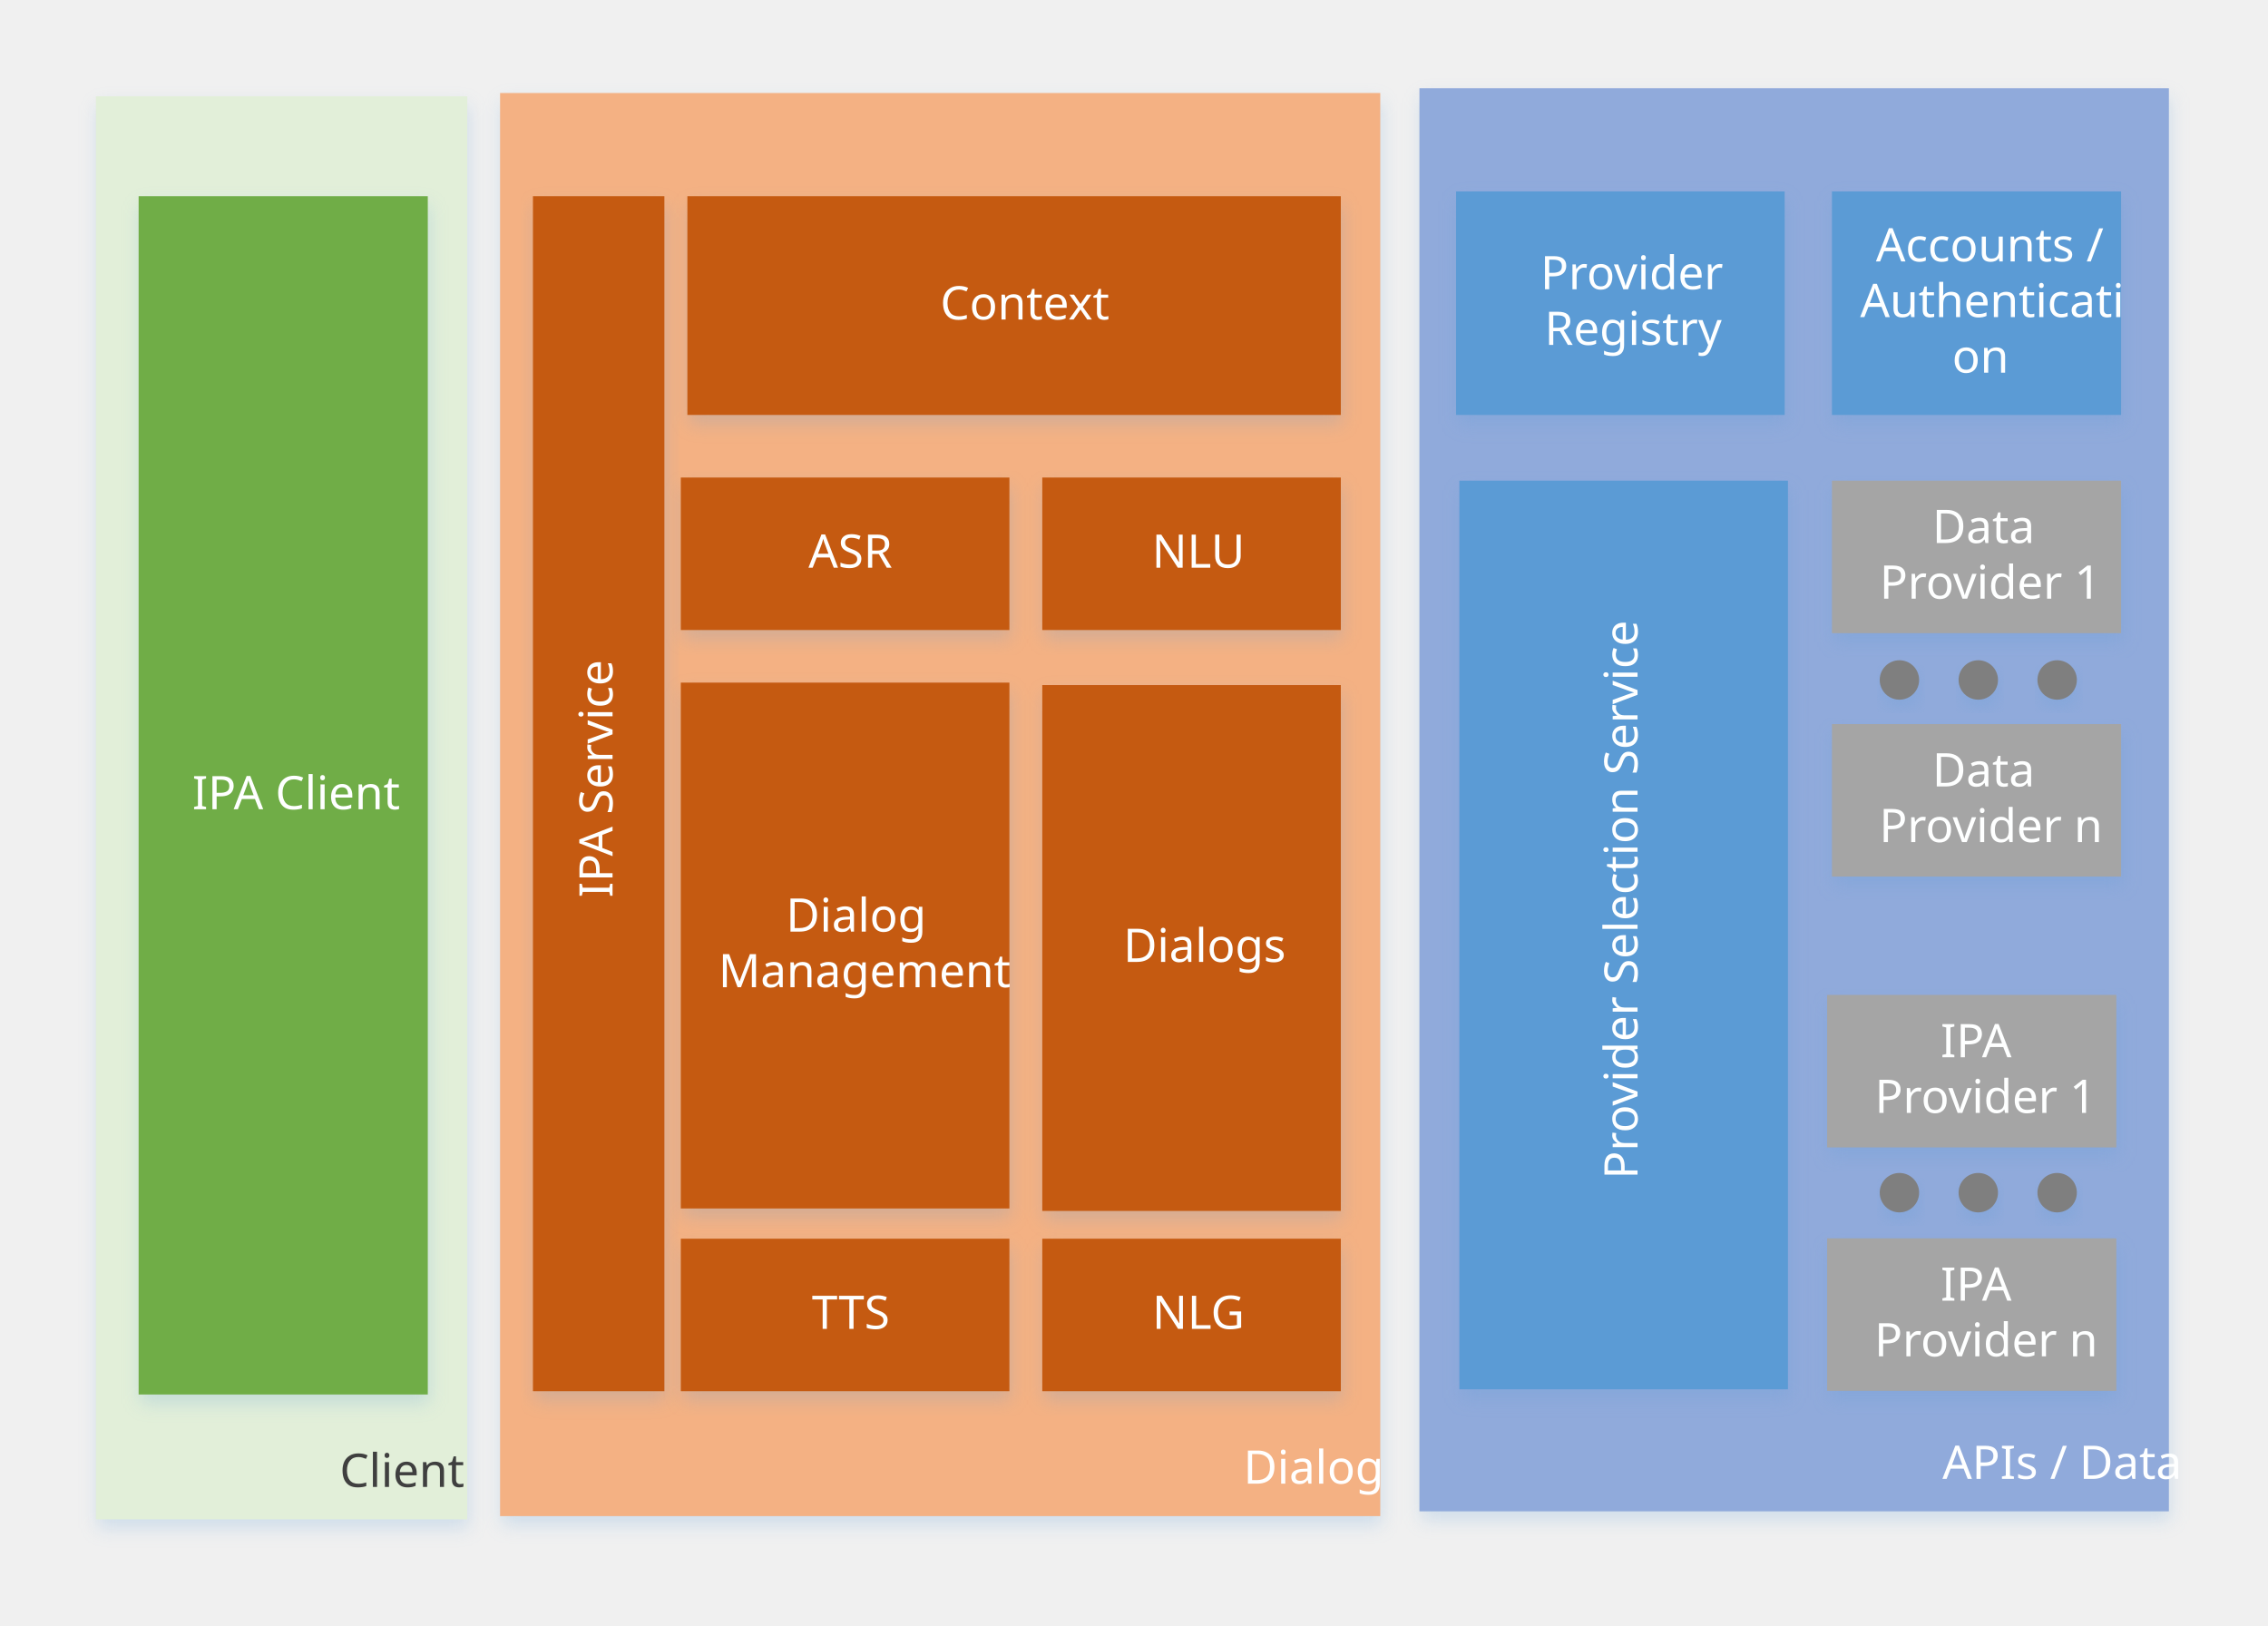
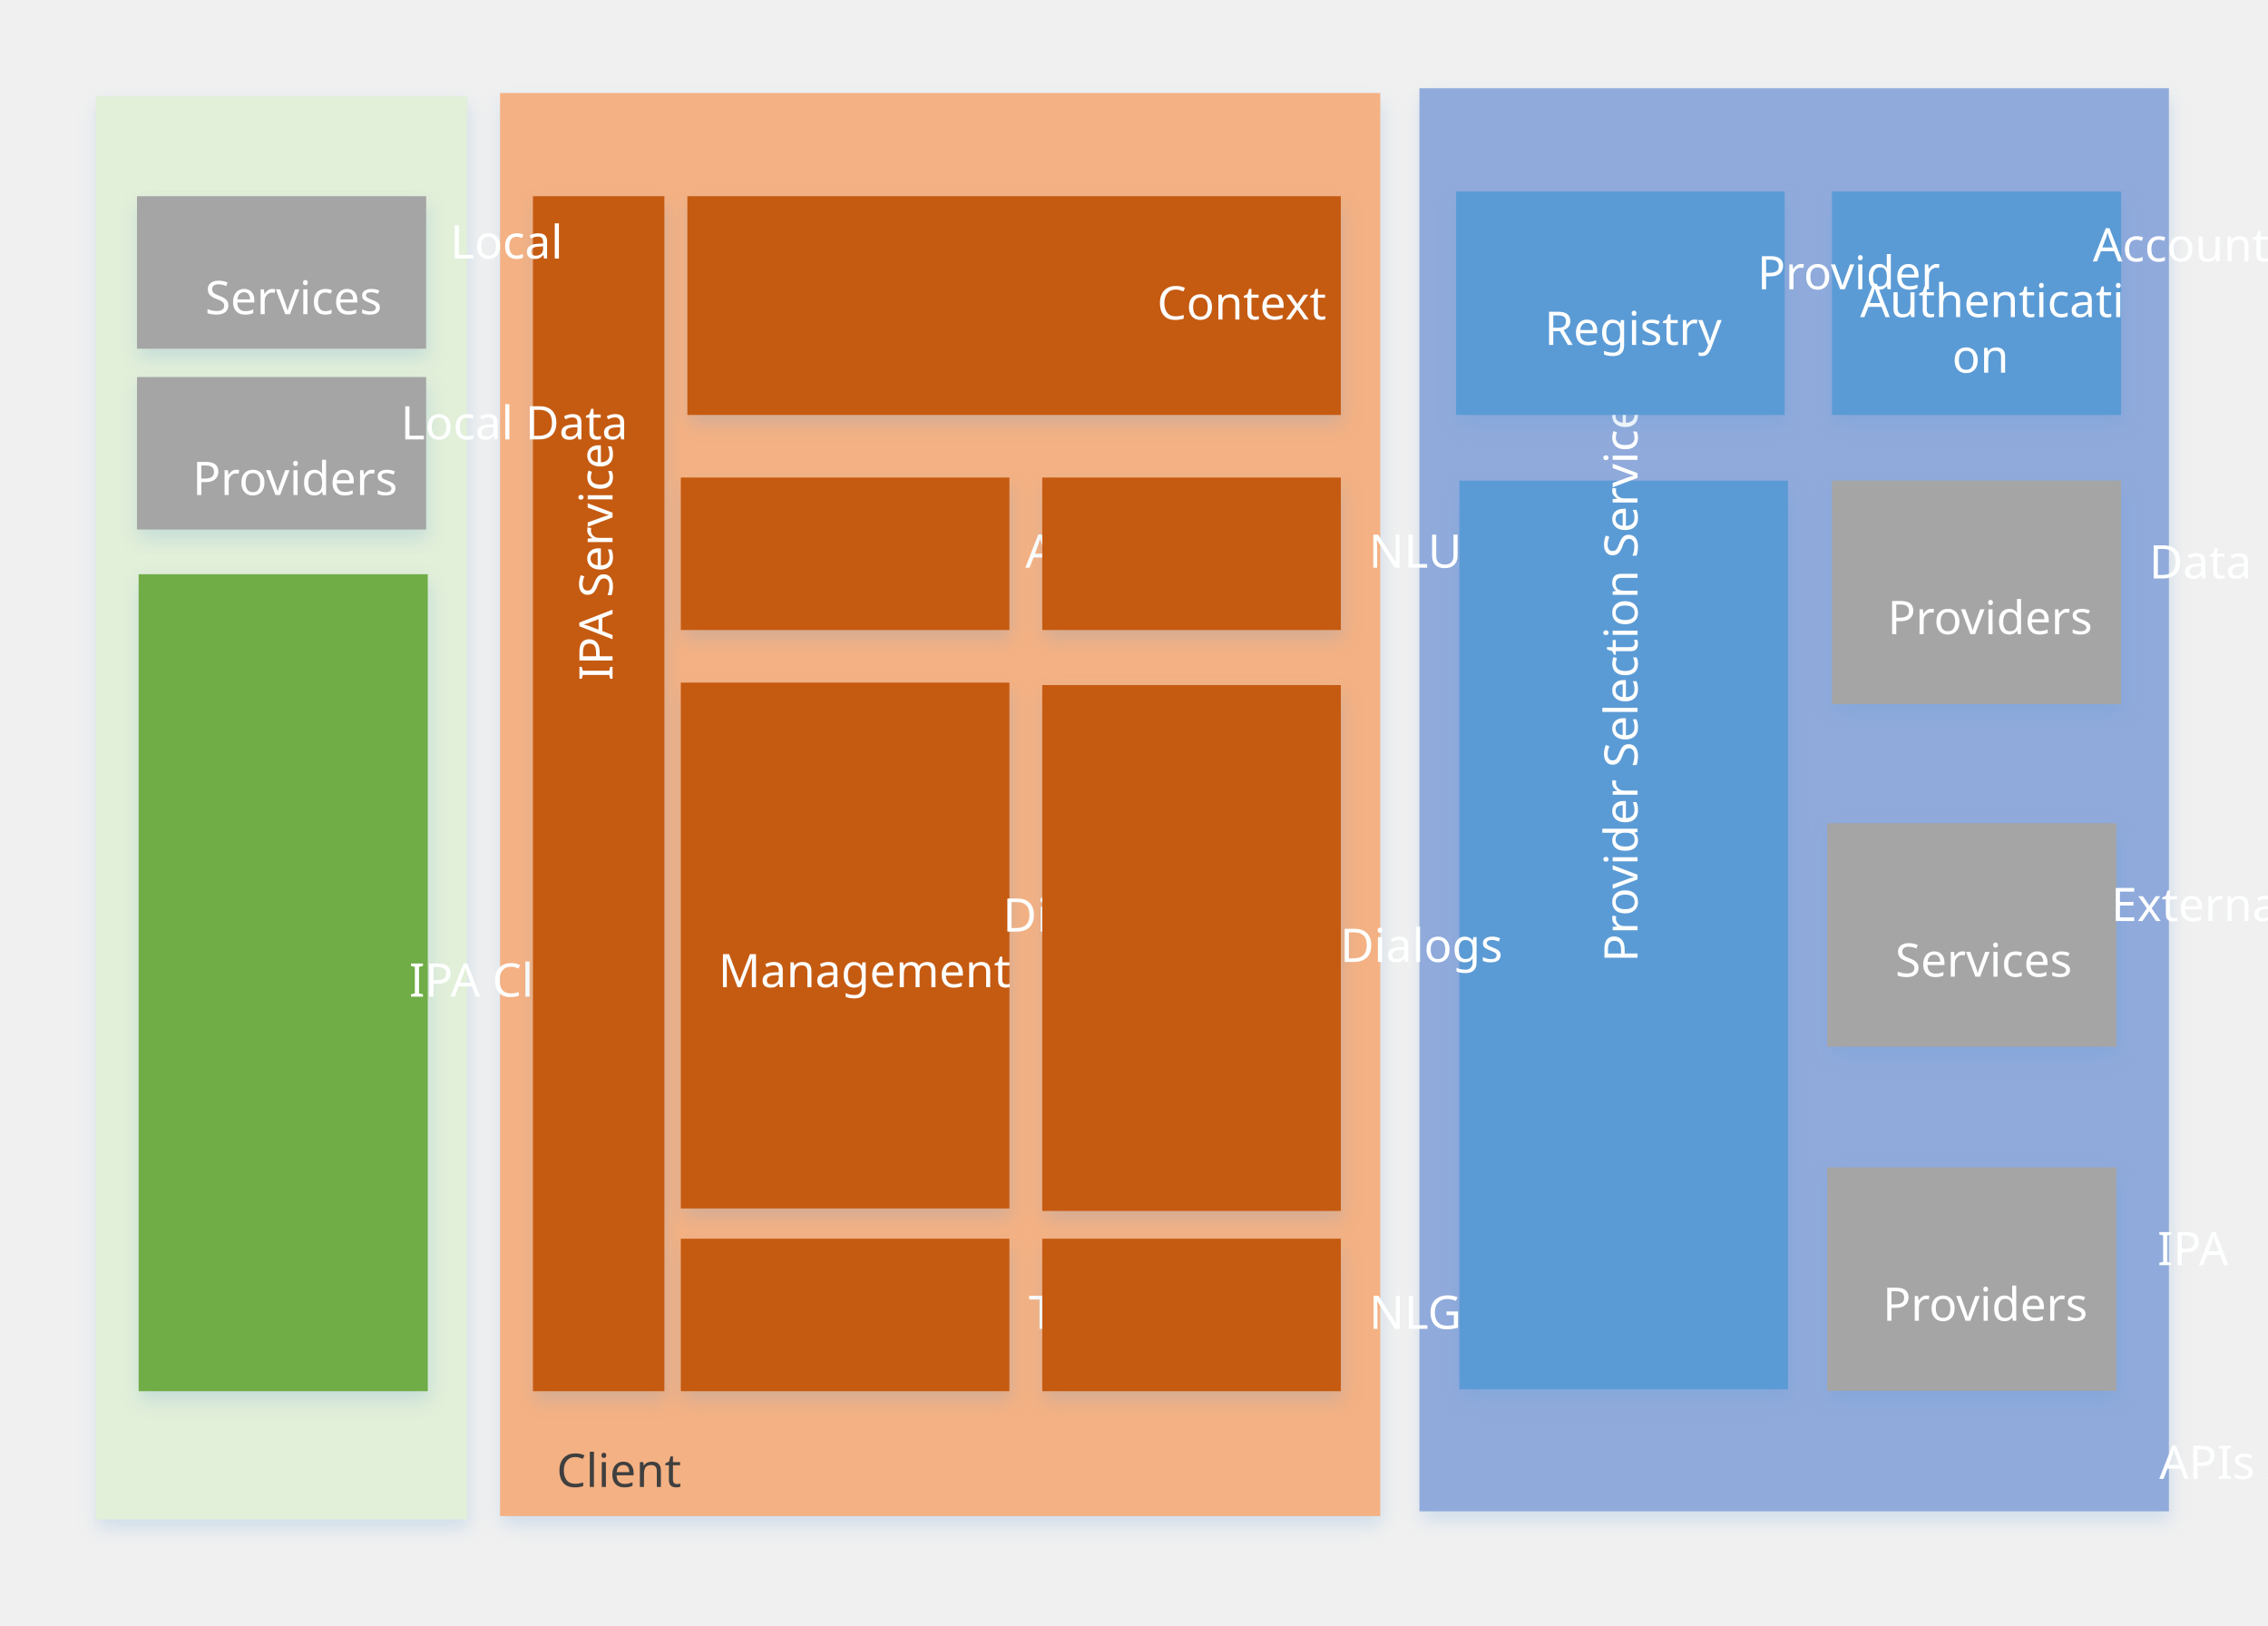
- <svg xmlns="http://www.w3.org/2000/svg" width="6.793in" height="4.869in" viewBox="0 0 489.062 350.586" xml:space="preserve" color-interpolation-filters="sRGB" class="st16">
+ <svg xmlns="http://www.w3.org/2000/svg" xmlns:ns1="http://schemas.microsoft.com/visio/2003/SVGExtensions/" width="6.793in" height="4.869in" viewBox="0 0 489.062 350.586" xml:space="preserve" color-interpolation-filters="sRGB" class="st15">
+   <ns1:documentProperties ns1:langID="1033" ns1:metric="true" ns1:viewMarkup="false">
+     <ns1:userDefs>
+       <ns1:ud ns1:nameU="msvSubprocessMaster" ns1:prompt="" ns1:val="VT4(Rectangle)" />
+       <ns1:ud ns1:nameU="msvNoAutoConnect" ns1:val="VT0(1):26" />
+     </ns1:userDefs>
+   </ns1:documentProperties>
  <style type="text/css">
	
		.st1 {visibility:visible}
		.st2 {fill:#5b9bd5;fill-opacity:0.22;filter:url(#filter_2);stroke:none}
		.st3 {fill:#f4b183;stroke:none;stroke-width:1}
		.st4 {fill:#ffffff;font-family:Calibri;font-size:0.833em}
		.st5 {fill:#90aadb;stroke:none;stroke-width:1}
		.st6 {fill:#feffff;font-family:Calibri;font-size:0.833em}
		.st7 {fill:#e2efd9;stroke:none;stroke-width:1}
		.st8 {fill:#3f3f3f;font-family:Calibri;font-size:0.833em}
		.st9 {fill:#70ad47;stroke:none;stroke-width:0.25}
		.st10 {fill:#c55a11;stroke:none;stroke-width:0.25}
		.st11 {font-size:1em}
		.st12 {fill:#a5a5a5;stroke:none;stroke-width:0.25}
		.st13 {stroke:none;stroke-linecap:round;stroke-linejoin:round;stroke-width:1}
- 		.st14 {fill:#7f7f7f;stroke:none;stroke-width:0.25}
- 		.st15 {fill:#5b9bd5;stroke:none;stroke-width:0.25}
- 		.st16 {fill:none;fill-rule:evenodd;font-size:12px;overflow:visible;stroke-linecap:square;stroke-miterlimit:3}
+ 		.st14 {fill:#5b9bd5;stroke:none;stroke-width:0.25}
+ 		.st15 {fill:none;fill-rule:evenodd;font-size:12px;overflow:visible;stroke-linecap:square;stroke-miterlimit:3}
	
	</style>
  <defs id="Filters">
    <filter id="filter_2">
      <feGaussianBlur stdDeviation="2" />
    </filter>
  </defs>
-   <g>
-     <g id="shape47-1" transform="translate(107.82,-23.6815)">
-       <g id="shadow47-2" transform="matrix(1,0,0,1,0.345598,1.97279)" class="st1">
+   <g ns1:mID="0" ns1:index="1" ns1:groupContext="foregroundPage">
+     <ns1:userDefs>
+       <ns1:ud ns1:nameU="msvThemeOrder" ns1:val="VT0(0):26" />
+     </ns1:userDefs>
+     <ns1:pageProperties ns1:drawingScale="0.0393701" ns1:pageScale="0.0393701" ns1:drawingUnits="24" ns1:shadowOffsetX="8.50394" ns1:shadowOffsetY="-8.50394" />
+     <ns1:layer ns1:name="Annotations" ns1:index="0" />
+     <ns1:layer ns1:name="Connector" ns1:index="1" />
+     <g id="shape47-1" ns1:mID="47" ns1:groupContext="shape" transform="translate(107.82,-23.6815)">
+       <ns1:userDefs>
+         <ns1:ud ns1:nameU="visVersion" ns1:val="VT0(15):26" />
+       </ns1:userDefs>
+       <ns1:textBlock ns1:margins="rect(4,4,4,4)" ns1:tabSpace="42.5197" ns1:verticalAlign="2" />
+       <ns1:textRect cx="94.909" cy="197.161" width="189.82" height="306.85" />
+       <g id="shadow47-2" ns1:groupContext="shadow" ns1:shadowOffsetX="0.345598" ns1:shadowOffsetY="-1.97279" ns1:shadowType="1" transform="matrix(1,0,0,1,0.345598,1.97279)" class="st1">
        <rect x="0" y="43.736" width="189.818" height="306.85" class="st2" />
      </g>
      <rect x="0" y="43.736" width="189.818" height="306.85" class="st3" />
-       <text x="160.31" y="343.59" class="st4">Dialog</text>
-     </g>
-     <g id="shape48-7" transform="translate(306.09,-24.7087)">
-       <g id="shadow48-8" transform="matrix(1,0,0,1,0.345598,1.97279)" class="st1">
+       <text x="160.31" y="343.59" class="st4" ns1:langID="1031">
+         <ns1:paragraph ns1:horizAlign="2" />
+         <ns1:tabList />Dialog</text>
+     </g>
+     <g id="shape48-7" ns1:mID="48" ns1:groupContext="shape" transform="translate(306.09,-24.7087)">
+       <ns1:userDefs>
+         <ns1:ud ns1:nameU="visVersion" ns1:val="VT0(15):26" />
+       </ns1:userDefs>
+       <ns1:textBlock ns1:margins="rect(4,4,4,4)" ns1:tabSpace="42.5197" ns1:verticalAlign="2" />
+       <ns1:textRect cx="80.813" cy="197.161" width="161.63" height="306.85" />
+       <g id="shadow48-8" ns1:groupContext="shadow" ns1:shadowOffsetX="0.345598" ns1:shadowOffsetY="-1.97279" ns1:shadowType="1" transform="matrix(1,0,0,1,0.345598,1.97279)" class="st1">
        <rect x="0" y="43.736" width="161.626" height="306.85" class="st2" />
      </g>
      <rect x="0" y="43.736" width="161.626" height="306.85" class="st5" />
-       <text x="112.78" y="343.59" class="st6">APIs / Data</text>
-     </g>
-     <g id="shape50-13" transform="translate(20.6544,-22.9728)">
-       <g id="shadow50-14" transform="matrix(1,0,0,1,0.345598,1.97279)" class="st1">
+       <text x="112.78" y="343.59" class="st6" ns1:langID="1031">
+         <ns1:paragraph ns1:horizAlign="2" />
+         <ns1:tabList />APIs / Data</text>
+     </g>
+     <g id="shape50-13" ns1:mID="50" ns1:groupContext="shape" transform="translate(20.6544,-22.9728)">
+       <ns1:userDefs>
+         <ns1:ud ns1:nameU="visVersion" ns1:val="VT0(15):26" />
+       </ns1:userDefs>
+       <ns1:textBlock ns1:margins="rect(4,4,4,4)" ns1:tabSpace="42.5197" ns1:verticalAlign="2" />
+       <ns1:textRect cx="40.039" cy="197.161" width="80.08" height="306.85" />
+       <g id="shadow50-14" ns1:groupContext="shadow" ns1:shadowOffsetX="0.345598" ns1:shadowOffsetY="-1.97279" ns1:shadowType="1" transform="matrix(1,0,0,1,0.345598,1.97279)" class="st1">
        <rect x="0" y="43.736" width="80.079" height="306.85" class="st2" />
      </g>
      <rect x="0" y="43.736" width="80.079" height="306.85" class="st7" />
-       <text x="52.58" y="343.59" class="st8">Client</text>
-     </g>
-     <g id="shape1-19" transform="translate(29.867,-49.9019)">
-       <g id="shadow1-20" transform="matrix(1,0,0,1,0.345598,1.97279)" class="st1">
-         <rect x="0" y="92.208" width="62.362" height="258.378" class="st2" />
-       </g>
-       <rect x="0" y="92.208" width="62.362" height="258.378" class="st9" />
-       <text x="11.56" y="224.4" class="st6">IPA Client</text>
-     </g>
-     <g id="shape2-25" transform="translate(-207.333,299.976) rotate(-90)">
-       <g id="shadow2-26" transform="matrix(1,0,0,1,-1.97279,0.345598)" class="st1">
+       <text x="52.58" y="343.59" class="st8" ns1:langID="1031">
+         <ns1:paragraph ns1:horizAlign="2" />
+         <ns1:tabList />Client</text>
+     </g>
+     <g id="shape1-19" ns1:mID="1" ns1:groupContext="shape" transform="translate(29.867,-50.6106)">
+       <ns1:userDefs>
+         <ns1:ud ns1:nameU="visVersion" ns1:val="VT0(15):26" />
+       </ns1:userDefs>
+       <ns1:textBlock ns1:margins="rect(4,4,4,4)" ns1:tabSpace="42.5197" />
+       <ns1:textRect cx="31.181" cy="262.506" width="62.37" height="176.161" />
+       <g id="shadow1-20" ns1:groupContext="shadow" ns1:shadowOffsetX="0.345598" ns1:shadowOffsetY="-1.97279" ns1:shadowType="1" transform="matrix(1,0,0,1,0.345598,1.97279)" class="st1">
+         <rect x="0" y="174.425" width="62.362" height="176.161" class="st2" />
+       </g>
+       <rect x="0" y="174.425" width="62.362" height="176.161" class="st9" />
+       <text x="11.56" y="265.51" class="st6" ns1:langID="1031">
+         <ns1:paragraph ns1:horizAlign="1" />
+         <ns1:tabList />IPA Client</text>
+     </g>
+     <g id="shape2-25" ns1:mID="2" ns1:groupContext="shape" transform="translate(-207.333,299.976) rotate(-90)">
+       <ns1:userDefs>
+         <ns1:ud ns1:nameU="visVersion" ns1:val="VT0(15):26" />
+       </ns1:userDefs>
+       <ns1:textBlock ns1:margins="rect(4,4,4,4)" ns1:tabSpace="42.5197" />
+       <ns1:textRect cx="128.835" cy="336.413" width="257.67" height="28.346" />
+       <g id="shadow2-26" ns1:groupContext="shadow" ns1:shadowOffsetX="0.345598" ns1:shadowOffsetY="-1.97279" ns1:shadowType="1" transform="matrix(1,0,0,1,-1.97279,0.345598)" class="st1">
        <rect x="0" y="322.24" width="257.669" height="28.346" class="st2" />
      </g>
      <rect x="0" y="322.24" width="257.669" height="28.346" class="st10" />
-       <text x="106.43" y="339.41" class="st6">IPA Service</text>
-     </g>
-     <g id="shape3-31" transform="translate(146.796,-90.0122)">
-       <g id="shadow3-32" transform="matrix(1,0,0,1,0.345598,1.97279)" class="st1">
+       <text x="106.43" y="339.41" class="st6" ns1:langID="1031">
+         <ns1:paragraph ns1:horizAlign="1" />
+         <ns1:tabList />IPA Service</text>
+     </g>
+     <g id="shape3-31" ns1:mID="3" ns1:groupContext="shape" transform="translate(146.796,-90.0122)">
+       <ns1:userDefs>
+         <ns1:ud ns1:nameU="visVersion" ns1:val="VT0(15):26" />
+       </ns1:userDefs>
+       <ns1:textBlock ns1:margins="rect(4,4,4,4)" ns1:tabSpace="42.5197" />
+       <ns1:textRect cx="35.433" cy="293.893" width="70.87" height="113.386" />
+       <g id="shadow3-32" ns1:groupContext="shadow" ns1:shadowOffsetX="0.345598" ns1:shadowOffsetY="-1.97279" ns1:shadowType="1" transform="matrix(1,0,0,1,0.345598,1.97279)" class="st1">
        <rect x="0" y="237.2" width="70.866" height="113.386" class="st2" />
      </g>
      <rect x="0" y="237.2" width="70.866" height="113.386" class="st10" />
-       <text x="22.68" y="290.89" class="st6">Dialog <tspan x="8.12" dy="1.2em" class="st11">Management</tspan>
-       </text>
-     </g>
-     <g id="shape22-38" transform="translate(395.053,-214.063)">
-       <g id="shadow22-39" transform="matrix(1,0,0,1,0.345598,1.97279)" class="st1">
+       <text x="22.68" y="290.89" class="st6" ns1:langID="1031">
+         <ns1:paragraph ns1:horizAlign="1" />
+         <ns1:tabList />Dialog <tspan x="8.12" dy="1.2em" class="st11">Management</tspan>
+       </text>
+     </g>
+     <g id="shape22-38" ns1:mID="22" ns1:groupContext="shape" transform="translate(29.5127,-236.409)">
+       <ns1:userDefs>
+         <ns1:ud ns1:nameU="visVersion" ns1:val="VT0(15):26" />
+       </ns1:userDefs>
+       <ns1:textBlock ns1:margins="rect(4,4,4,4)" ns1:tabSpace="42.5197" />
+       <ns1:textRect cx="31.181" cy="334.145" width="62.37" height="32.882" />
+       <g id="shadow22-39" ns1:groupContext="shadow" ns1:shadowOffsetX="0.345598" ns1:shadowOffsetY="-1.97279" ns1:shadowType="1" transform="matrix(1,0,0,1,0.345598,1.97279)" class="st1">
        <rect x="0" y="317.704" width="62.362" height="32.882" class="st2" />
      </g>
      <rect x="0" y="317.704" width="62.362" height="32.882" class="st12" />
-       <text x="21.64" y="331.15" class="st6">Data <tspan x="10.29" dy="1.2em" class="st11">Provider </tspan>1</text>
-     </g>
-     <g id="shape30-45" transform="translate(-240.995,290.763) rotate(-90)">
+       <text x="10.11" y="331.15" class="st6" ns1:langID="1031">
+         <ns1:paragraph ns1:horizAlign="1" />
+         <ns1:tabList />Local Data <tspan x="12" dy="1.2em" class="st11">Providers</tspan>
+       </text>
+     </g>
+     <g id="shape30-45" ns1:mID="30" ns1:groupContext="shape" transform="translate(-240.995,290.763) rotate(-90)">
      <path d="M0 350.59 L0 350.59" class="st13" />
    </g>
-     <g id="shape39-48" transform="translate(395.053,-161.575)">
-       <g id="shadow39-49" transform="matrix(1,0,0,1,0.345598,1.97279)" class="st1">
+     <g id="shape39-48" ns1:mID="39" ns1:groupContext="shape" transform="translate(395.053,-198.756)">
+       <ns1:userDefs>
+         <ns1:ud ns1:nameU="visVersion" ns1:val="VT0(15):26" />
+       </ns1:userDefs>
+       <ns1:textBlock ns1:margins="rect(4,4,4,4)" ns1:tabSpace="42.5197" />
+       <ns1:textRect cx="31.181" cy="326.492" width="62.37" height="48.189" />
+       <g id="shadow39-49" ns1:groupContext="shadow" ns1:shadowOffsetX="0.345598" ns1:shadowOffsetY="-1.97279" ns1:shadowType="1" transform="matrix(1,0,0,1,0.345598,1.97279)" class="st1">
+         <rect x="0" y="302.397" width="62.362" height="48.189" class="st2" />
+       </g>
+       <rect x="0" y="302.397" width="62.362" height="48.189" class="st12" />
+       <text x="21.64" y="323.49" class="st6" ns1:langID="1031">
+         <ns1:paragraph ns1:horizAlign="1" />
+         <ns1:tabList />Data <tspan x="12" dy="1.2em" class="st11">Providers</tspan>
+       </text>
+     </g>
+     <g id="shape45-55" ns1:mID="45" ns1:groupContext="shape" transform="translate(34.9771,299.563) rotate(-90)">
+       <ns1:userDefs>
+         <ns1:ud ns1:nameU="visVersion" ns1:val="VT0(15):26" />
+       </ns1:userDefs>
+       <ns1:textBlock ns1:margins="rect(4,4,4,4)" ns1:tabSpace="42.5197" />
+       <ns1:textRect cx="97.961" cy="315.153" width="195.93" height="70.866" />
+       <g id="shadow45-56" ns1:groupContext="shadow" ns1:shadowOffsetX="0.345598" ns1:shadowOffsetY="-1.97279" ns1:shadowType="1" transform="matrix(1,0,0,1,-1.97279,0.345598)" class="st1">
+         <rect x="0" y="279.72" width="195.921" height="70.866" class="st2" />
+       </g>
+       <rect x="0" y="279.72" width="195.921" height="70.866" class="st14" />
+       <text x="45.32" y="318.15" class="st6" ns1:langID="1031">
+         <ns1:paragraph ns1:horizAlign="1" />
+         <ns1:tabList />Provider Selection Service</text>
+     </g>
+     <g id="shape59-61" ns1:mID="59" ns1:groupContext="shape" transform="translate(146.796,-214.737)">
+       <ns1:userDefs>
+         <ns1:ud ns1:nameU="visVersion" ns1:val="VT0(15):26" />
+       </ns1:userDefs>
+       <ns1:textBlock ns1:margins="rect(4,4,4,4)" ns1:tabSpace="42.5197" />
+       <ns1:textRect cx="35.433" cy="334.145" width="70.87" height="32.882" />
+       <g id="shadow59-62" ns1:groupContext="shadow" ns1:shadowOffsetX="0.345598" ns1:shadowOffsetY="-1.97279" ns1:shadowType="1" transform="matrix(1,0,0,1,0.345598,1.97279)" class="st1">
+         <rect x="0" y="317.704" width="70.866" height="32.882" class="st2" />
+       </g>
+       <rect x="0" y="317.704" width="70.866" height="32.882" class="st10" />
+       <text x="27.53" y="337.15" class="st6" ns1:langID="1031">
+         <ns1:paragraph ns1:horizAlign="1" />
+         <ns1:tabList />ASR</text>
+     </g>
+     <g id="shape60-67" ns1:mID="60" ns1:groupContext="shape" transform="translate(146.796,-50.6106)">
+       <ns1:userDefs>
+         <ns1:ud ns1:nameU="visVersion" ns1:val="VT0(15):26" />
+       </ns1:userDefs>
+       <ns1:textBlock ns1:margins="rect(4,4,4,4)" ns1:tabSpace="42.5197" />
+       <ns1:textRect cx="35.433" cy="334.145" width="70.87" height="32.882" />
+       <g id="shadow60-68" ns1:groupContext="shadow" ns1:shadowOffsetX="0.345598" ns1:shadowOffsetY="-1.97279" ns1:shadowType="1" transform="matrix(1,0,0,1,0.345598,1.97279)" class="st1">
+         <rect x="0" y="317.704" width="70.866" height="32.882" class="st2" />
+       </g>
+       <rect x="0" y="317.704" width="70.866" height="32.882" class="st10" />
+       <text x="28.26" y="337.15" class="st6" ns1:langID="1031">
+         <ns1:paragraph ns1:horizAlign="1" />
+         <ns1:tabList />TTS</text>
+     </g>
+     <g id="shape65-73" ns1:mID="65" ns1:groupContext="shape" transform="translate(224.749,-214.737)">
+       <ns1:userDefs>
+         <ns1:ud ns1:nameU="visVersion" ns1:val="VT0(15):26" />
+       </ns1:userDefs>
+       <ns1:textBlock ns1:margins="rect(4,4,4,4)" ns1:tabSpace="42.5197" />
+       <ns1:textRect cx="32.193" cy="334.145" width="64.39" height="32.882" />
+       <g id="shadow65-74" ns1:groupContext="shadow" ns1:shadowOffsetX="0.345598" ns1:shadowOffsetY="-1.97279" ns1:shadowType="1" transform="matrix(1,0,0,1,0.345598,1.97279)" class="st1">
+         <rect x="0" y="317.704" width="64.385" height="32.882" class="st2" />
+       </g>
+       <rect x="0" y="317.704" width="64.385" height="32.882" class="st10" />
+       <text x="23.65" y="337.15" class="st6" ns1:langID="1031">
+         <ns1:paragraph ns1:horizAlign="1" />
+         <ns1:tabList />NLU</text>
+     </g>
+     <g id="shape68-79" ns1:mID="68" ns1:groupContext="shape" transform="translate(148.213,-261.118)">
+       <ns1:userDefs>
+         <ns1:ud ns1:nameU="visVersion" ns1:val="VT0(15):26" />
+       </ns1:userDefs>
+       <ns1:textBlock ns1:margins="rect(4,4,4,4)" ns1:tabSpace="42.5197" />
+       <ns1:textRect cx="70.46" cy="327.005" width="140.93" height="47.162" />
+       <g id="shadow68-80" ns1:groupContext="shadow" ns1:shadowOffsetX="0.345598" ns1:shadowOffsetY="-1.97279" ns1:shadowType="1" transform="matrix(1,0,0,1,0.345598,1.97279)" class="st1">
+         <rect x="0" y="303.425" width="140.92" height="47.162" class="st2" />
+       </g>
+       <rect x="0" y="303.425" width="140.92" height="47.162" class="st10" />
+       <text x="54.53" y="330.01" class="st6" ns1:langID="1031">
+         <ns1:paragraph ns1:horizAlign="1" />
+         <ns1:tabList />Context</text>
+     </g>
+     <g id="shape69-85" ns1:mID="69" ns1:groupContext="shape" transform="translate(224.749,-89.4807)">
+       <ns1:userDefs>
+         <ns1:ud ns1:nameU="visVersion" ns1:val="VT0(15):26" />
+       </ns1:userDefs>
+       <ns1:textBlock ns1:margins="rect(4,4,4,4)" ns1:tabSpace="42.5197" />
+       <ns1:textRect cx="32.193" cy="293.893" width="64.39" height="113.386" />
+       <g id="shadow69-86" ns1:groupContext="shadow" ns1:shadowOffsetX="0.345598" ns1:shadowOffsetY="-1.97279" ns1:shadowType="1" transform="matrix(1,0,0,1,0.345598,1.97279)" class="st1">
+         <rect x="0" y="237.2" width="64.385" height="113.386" class="st2" />
+       </g>
+       <rect x="0" y="237.2" width="64.385" height="113.386" class="st10" />
+       <text x="17.48" y="296.89" class="st6" ns1:langID="1031">
+         <ns1:paragraph ns1:horizAlign="1" />
+         <ns1:tabList />Dialogs</text>
+     </g>
+     <g id="shape78-91" ns1:mID="78" ns1:groupContext="shape" transform="translate(395.053,-261.118)">
+       <ns1:userDefs>
+         <ns1:ud ns1:nameU="visVersion" ns1:val="VT0(15):26" />
+       </ns1:userDefs>
+       <ns1:textBlock ns1:margins="rect(4,4,4,4)" ns1:tabSpace="42.5197" />
+       <ns1:textRect cx="31.181" cy="326.492" width="62.37" height="48.189" />
+       <g id="shadow78-92" ns1:groupContext="shadow" ns1:shadowOffsetX="0.345598" ns1:shadowOffsetY="-1.97279" ns1:shadowType="1" transform="matrix(1,0,0,1,0.345598,1.97279)" class="st1">
+         <rect x="0" y="302.397" width="62.362" height="48.189" class="st2" />
+       </g>
+       <rect x="0" y="302.397" width="62.362" height="48.189" class="st14" />
+       <text x="9.48" y="317.49" class="st6" ns1:langID="1031">
+         <ns1:paragraph ns1:horizAlign="1" />
+         <ns1:tabList />Accounts /<ns1:newlineChar />
+         <tspan x="6.09" dy="1.2em" class="st11">Authenticati</tspan>
+         <tspan x="25.92" dy="1.2em" class="st11">on</tspan>
+       </text>
+     </g>
+     <g id="shape79-99" ns1:mID="79" ns1:groupContext="shape" transform="translate(313.989,-261.118)">
+       <ns1:userDefs>
+         <ns1:ud ns1:nameU="visVersion" ns1:val="VT0(15):26" />
+       </ns1:userDefs>
+       <ns1:textBlock ns1:margins="rect(4,4,4,4)" ns1:tabSpace="42.5197" />
+       <ns1:textRect cx="35.433" cy="326.492" width="70.87" height="48.189" />
+       <g id="shadow79-100" ns1:groupContext="shadow" ns1:shadowOffsetX="0.345598" ns1:shadowOffsetY="-1.97279" ns1:shadowType="1" transform="matrix(1,0,0,1,0.345598,1.97279)" class="st1">
+         <rect x="0" y="302.397" width="70.866" height="48.189" class="st2" />
+       </g>
+       <rect x="0" y="302.397" width="70.866" height="48.189" class="st14" />
+       <text x="18.21" y="323.49" class="st6" ns1:langID="1031">
+         <ns1:paragraph ns1:horizAlign="1" />
+         <ns1:tabList />Provider<ns1:newlineChar />
+         <tspan x="19.09" dy="1.2em" class="st11">Registry</tspan>
+       </text>
+     </g>
+     <g id="shape85-106" ns1:mID="85" ns1:groupContext="shape" transform="translate(394.016,-124.89)">
+       <ns1:userDefs>
+         <ns1:ud ns1:nameU="visVersion" ns1:val="VT0(15):26" />
+       </ns1:userDefs>
+       <ns1:textBlock ns1:margins="rect(4,4,4,4)" ns1:tabSpace="42.5197" />
+       <ns1:textRect cx="31.181" cy="326.492" width="62.37" height="48.189" />
+       <g id="shadow85-107" ns1:groupContext="shadow" ns1:shadowOffsetX="0.345598" ns1:shadowOffsetY="-1.97279" ns1:shadowType="1" transform="matrix(1,0,0,1,0.345598,1.97279)" class="st1">
+         <rect x="0" y="302.397" width="62.362" height="48.189" class="st2" />
+       </g>
+       <rect x="0" y="302.397" width="62.362" height="48.189" class="st12" />
+       <text x="14.5" y="323.49" class="st6" ns1:langID="1031">
+         <ns1:paragraph ns1:horizAlign="1" />
+         <ns1:tabList />External <tspan x="14.69" dy="1.2em" class="st11">Services</tspan>
+       </text>
+     </g>
+     <g id="shape86-113" ns1:mID="86" ns1:groupContext="shape" transform="translate(394.016,-50.6929)">
+       <ns1:userDefs>
+         <ns1:ud ns1:nameU="visVersion" ns1:val="VT0(15):26" />
+       </ns1:userDefs>
+       <ns1:textBlock ns1:margins="rect(4,4,4,4)" ns1:tabSpace="42.5197" />
+       <ns1:textRect cx="31.181" cy="326.492" width="62.37" height="48.189" />
+       <g id="shadow86-114" ns1:groupContext="shadow" ns1:shadowOffsetX="0.345598" ns1:shadowOffsetY="-1.97279" ns1:shadowType="1" transform="matrix(1,0,0,1,0.345598,1.97279)" class="st1">
+         <rect x="0" y="302.397" width="62.362" height="48.189" class="st2" />
+       </g>
+       <rect x="0" y="302.397" width="62.362" height="48.189" class="st12" />
+       <text x="24.45" y="323.49" class="st6" ns1:langID="1031">
+         <ns1:paragraph ns1:horizAlign="1" />
+         <ns1:tabList />IPA<ns1:lf />
+         <tspan x="12" dy="1.2em" class="st11">Providers</tspan>
+       </text>
+     </g>
+     <g id="shape90-120" ns1:mID="90" ns1:groupContext="shape" transform="translate(224.749,-50.6106)">
+       <ns1:userDefs>
+         <ns1:ud ns1:nameU="visVersion" ns1:val="VT0(15):26" />
+       </ns1:userDefs>
+       <ns1:textBlock ns1:margins="rect(4,4,4,4)" ns1:tabSpace="42.5197" />
+       <ns1:textRect cx="32.193" cy="334.145" width="64.39" height="32.882" />
+       <g id="shadow90-121" ns1:groupContext="shadow" ns1:shadowOffsetX="0.345598" ns1:shadowOffsetY="-1.97279" ns1:shadowType="1" transform="matrix(1,0,0,1,0.345598,1.97279)" class="st1">
+         <rect x="0" y="317.704" width="64.385" height="32.882" class="st2" />
+       </g>
+       <rect x="0" y="317.704" width="64.385" height="32.882" class="st10" />
+       <text x="23.71" y="337.15" class="st6" ns1:langID="1031">
+         <ns1:paragraph ns1:horizAlign="1" />
+         <ns1:tabList />NLG</text>
+     </g>
+     <g id="shape91-126" ns1:mID="91" ns1:groupContext="shape" transform="translate(29.5127,-275.398)">
+       <ns1:userDefs>
+         <ns1:ud ns1:nameU="visVersion" ns1:val="VT0(15):26" />
+       </ns1:userDefs>
+       <ns1:textBlock ns1:margins="rect(4,4,4,4)" ns1:tabSpace="42.5197" />
+       <ns1:textRect cx="31.181" cy="334.145" width="62.37" height="32.882" />
+       <g id="shadow91-127" ns1:groupContext="shadow" ns1:shadowOffsetX="0.345598" ns1:shadowOffsetY="-1.97279" ns1:shadowType="1" transform="matrix(1,0,0,1,0.345598,1.97279)" class="st1">
        <rect x="0" y="317.704" width="62.362" height="32.882" class="st2" />
      </g>
      <rect x="0" y="317.704" width="62.362" height="32.882" class="st12" />
-       <text x="21.64" y="331.15" class="st6">Data <tspan x="10.2" dy="1.2em" class="st11">Provider n</tspan>
-       </text>
-     </g>
-     <g id="shape41-55" transform="translate(405.354,-199.843)">
-       <g id="shadow41-56" transform="matrix(1,0,0,1,0.345598,1.97279)" class="st1">
-         <path d="M0 346.33 A4.252 4.252 0 0 1 8.5 346.33 A4.252 4.252 0 1 1 0 346.33 Z" class="st2" />
-       </g>
-       <path d="M0 346.33 A4.252 4.252 0 0 1 8.5 346.33 A4.252 4.252 0 1 1 0 346.33 Z" class="st14" />
-     </g>
-     <g id="shape42-60" transform="translate(422.362,-199.843)">
-       <g id="shadow42-61" transform="matrix(1,0,0,1,0.345598,1.97279)" class="st1">
-         <path d="M0 346.33 A4.252 4.252 0 0 1 8.5 346.33 A4.252 4.252 0 1 1 0 346.33 Z" class="st2" />
-       </g>
-       <path d="M0 346.33 A4.252 4.252 0 0 1 8.5 346.33 A4.252 4.252 0 1 1 0 346.33 Z" class="st14" />
-     </g>
-     <g id="shape43-65" transform="translate(439.37,-199.843)">
-       <g id="shadow43-66" transform="matrix(1,0,0,1,0.345598,1.97279)" class="st1">
-         <path d="M0 346.33 A4.252 4.252 0 0 1 8.5 346.33 A4.252 4.252 0 1 1 0 346.33 Z" class="st2" />
-       </g>
-       <path d="M0 346.33 A4.252 4.252 0 0 1 8.5 346.33 A4.252 4.252 0 1 1 0 346.33 Z" class="st14" />
-     </g>
-     <g id="shape45-70" transform="translate(34.9771,299.563) rotate(-90)">
-       <g id="shadow45-71" transform="matrix(1,0,0,1,-1.97279,0.345598)" class="st1">
-         <rect x="0" y="279.72" width="195.921" height="70.866" class="st2" />
-       </g>
-       <rect x="0" y="279.72" width="195.921" height="70.866" class="st15" />
-       <text x="45.32" y="318.15" class="st6">Provider Selection Service</text>
-     </g>
-     <g id="shape59-76" transform="translate(146.796,-214.737)">
-       <g id="shadow59-77" transform="matrix(1,0,0,1,0.345598,1.97279)" class="st1">
-         <rect x="0" y="317.704" width="70.866" height="32.882" class="st2" />
-       </g>
-       <rect x="0" y="317.704" width="70.866" height="32.882" class="st10" />
-       <text x="27.53" y="337.15" class="st6">ASR</text>
-     </g>
-     <g id="shape60-82" transform="translate(146.796,-50.6106)">
-       <g id="shadow60-83" transform="matrix(1,0,0,1,0.345598,1.97279)" class="st1">
-         <rect x="0" y="317.704" width="70.866" height="32.882" class="st2" />
-       </g>
-       <rect x="0" y="317.704" width="70.866" height="32.882" class="st10" />
-       <text x="28.26" y="337.15" class="st6">TTS</text>
-     </g>
-     <g id="shape65-88" transform="translate(224.749,-214.737)">
-       <g id="shadow65-89" transform="matrix(1,0,0,1,0.345598,1.97279)" class="st1">
-         <rect x="0" y="317.704" width="64.385" height="32.882" class="st2" />
-       </g>
-       <rect x="0" y="317.704" width="64.385" height="32.882" class="st10" />
-       <text x="23.65" y="337.15" class="st6">NLU</text>
-     </g>
-     <g id="shape68-94" transform="translate(148.213,-261.118)">
-       <g id="shadow68-95" transform="matrix(1,0,0,1,0.345598,1.97279)" class="st1">
-         <rect x="0" y="303.425" width="140.92" height="47.162" class="st2" />
-       </g>
-       <rect x="0" y="303.425" width="140.92" height="47.162" class="st10" />
-       <text x="54.53" y="330.01" class="st6">Context</text>
-     </g>
-     <g id="shape69-100" transform="translate(224.749,-89.4807)">
-       <g id="shadow69-101" transform="matrix(1,0,0,1,0.345598,1.97279)" class="st1">
-         <rect x="0" y="237.2" width="64.385" height="113.386" class="st2" />
-       </g>
-       <rect x="0" y="237.2" width="64.385" height="113.386" class="st10" />
-       <text x="17.48" y="296.89" class="st6">Dialogs</text>
-     </g>
-     <g id="shape78-106" transform="translate(395.053,-261.118)">
-       <g id="shadow78-107" transform="matrix(1,0,0,1,0.345598,1.97279)" class="st1">
-         <rect x="0" y="302.397" width="62.362" height="48.189" class="st2" />
-       </g>
-       <rect x="0" y="302.397" width="62.362" height="48.189" class="st15" />
-       <text x="9.48" y="317.49" class="st6">Accounts / <tspan x="6.09" dy="1.2em" class="st11">Authenticati</tspan>
-         <tspan x="25.92" dy="1.2em" class="st11">on</tspan>
-       </text>
-     </g>
-     <g id="shape79-114" transform="translate(313.989,-261.118)">
-       <g id="shadow79-115" transform="matrix(1,0,0,1,0.345598,1.97279)" class="st1">
-         <rect x="0" y="302.397" width="70.866" height="48.189" class="st2" />
-       </g>
-       <rect x="0" y="302.397" width="70.866" height="48.189" class="st15" />
-       <text x="18.21" y="323.49" class="st6">Provider <tspan x="19.09" dy="1.2em" class="st11">Registry</tspan>
-       </text>
-     </g>
-     <g id="shape85-121" transform="translate(394.016,-103.181)">
-       <g id="shadow85-122" transform="matrix(1,0,0,1,0.345598,1.97279)" class="st1">
-         <rect x="0" y="317.704" width="62.362" height="32.882" class="st2" />
-       </g>
-       <rect x="0" y="317.704" width="62.362" height="32.882" class="st12" />
-       <text x="24.45" y="331.15" class="st6">IPA<tspan x="10.29" dy="1.2em" class="st11">Provider </tspan>1</text>
-     </g>
-     <g id="shape86-128" transform="translate(394.016,-50.6929)">
-       <g id="shadow86-129" transform="matrix(1,0,0,1,0.345598,1.97279)" class="st1">
-         <rect x="0" y="317.704" width="62.362" height="32.882" class="st2" />
-       </g>
-       <rect x="0" y="317.704" width="62.362" height="32.882" class="st12" />
-       <text x="24.45" y="331.15" class="st6">IPA<tspan x="10.2" dy="1.2em" class="st11">Provider n</tspan>
-       </text>
-     </g>
-     <g id="shape87-135" transform="translate(405.354,-89.2913)">
-       <g id="shadow87-136" transform="matrix(1,0,0,1,0.345598,1.97279)" class="st1">
-         <path d="M0 346.33 A4.252 4.252 0 0 1 8.5 346.33 A4.252 4.252 0 1 1 0 346.33 Z" class="st2" />
-       </g>
-       <path d="M0 346.33 A4.252 4.252 0 0 1 8.5 346.33 A4.252 4.252 0 1 1 0 346.33 Z" class="st14" />
-     </g>
-     <g id="shape88-140" transform="translate(422.362,-89.2913)">
-       <g id="shadow88-141" transform="matrix(1,0,0,1,0.345598,1.97279)" class="st1">
-         <path d="M0 346.33 A4.252 4.252 0 0 1 8.5 346.33 A4.252 4.252 0 1 1 0 346.33 Z" class="st2" />
-       </g>
-       <path d="M0 346.33 A4.252 4.252 0 0 1 8.5 346.33 A4.252 4.252 0 1 1 0 346.33 Z" class="st14" />
-     </g>
-     <g id="shape89-145" transform="translate(439.37,-89.2913)">
-       <g id="shadow89-146" transform="matrix(1,0,0,1,0.345598,1.97279)" class="st1">
-         <path d="M0 346.33 A4.252 4.252 0 0 1 8.5 346.33 A4.252 4.252 0 1 1 0 346.33 Z" class="st2" />
-       </g>
-       <path d="M0 346.33 A4.252 4.252 0 0 1 8.5 346.33 A4.252 4.252 0 1 1 0 346.33 Z" class="st14" />
-     </g>
-     <g id="shape90-150" transform="translate(224.749,-50.6106)">
-       <g id="shadow90-151" transform="matrix(1,0,0,1,0.345598,1.97279)" class="st1">
-         <rect x="0" y="317.704" width="64.385" height="32.882" class="st2" />
-       </g>
-       <rect x="0" y="317.704" width="64.385" height="32.882" class="st10" />
-       <text x="23.71" y="337.15" class="st6">NLG</text>
+       <text x="20.79" y="331.15" class="st6" ns1:langID="1031">
+         <ns1:paragraph ns1:horizAlign="1" />
+         <ns1:tabList />Local <tspan x="14.69" dy="1.2em" class="st11">Services</tspan>
+       </text>
    </g>
  </g>
</svg>
